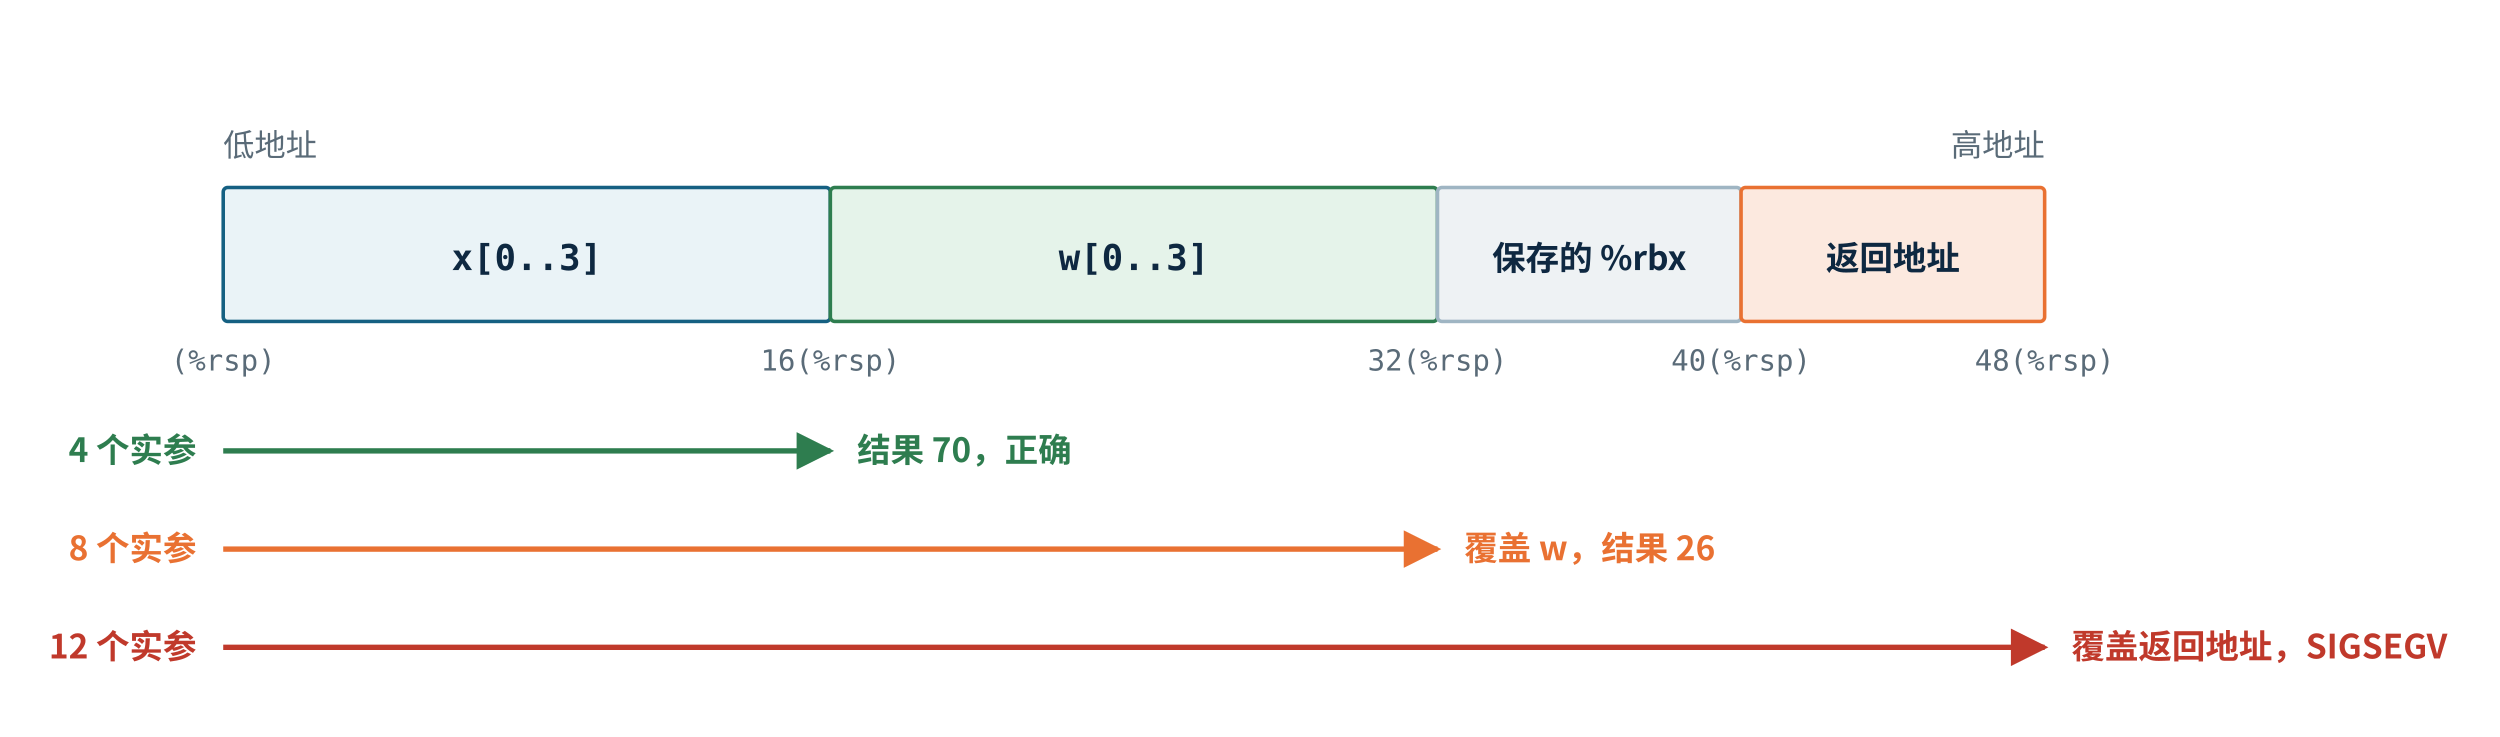
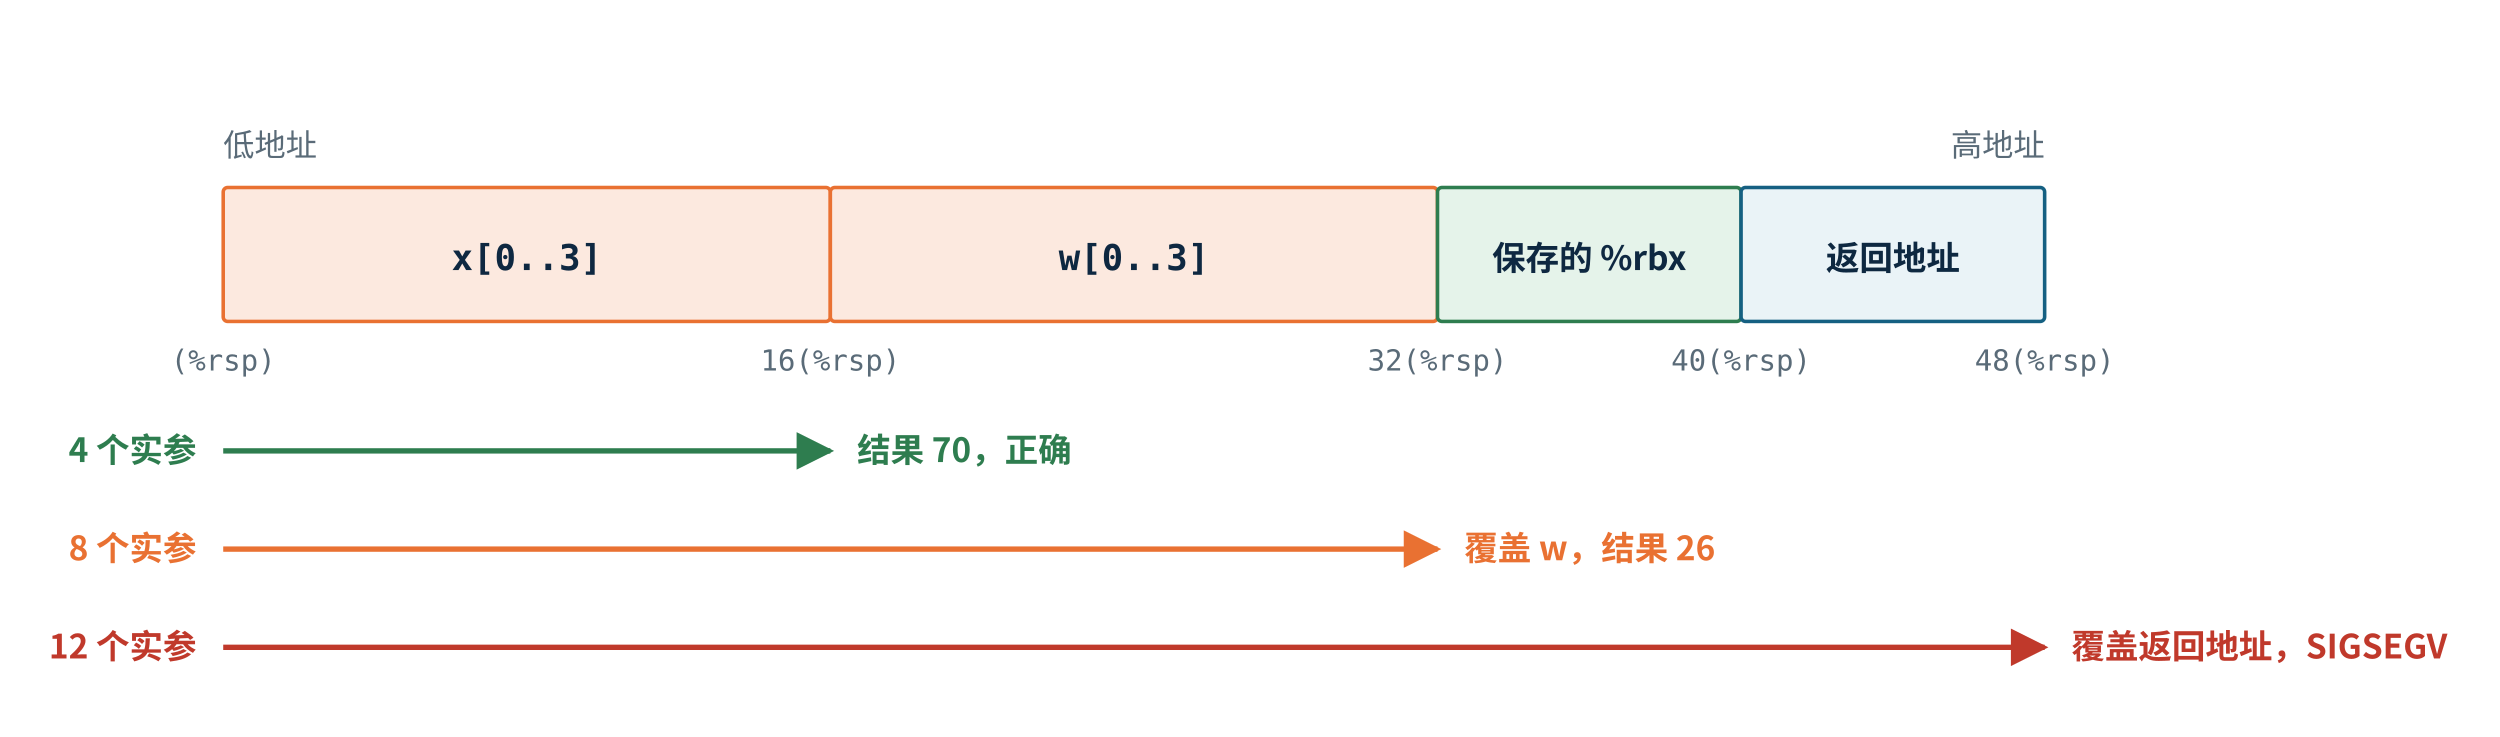
<svg xmlns="http://www.w3.org/2000/svg" viewBox="0 0 1120 330" width="1120" height="330">
  <defs>
    <marker id="ah-156082" viewBox="0 0 10 10" refX="9" refY="5" markerWidth="7" markerHeight="7" orient="auto-start-reverse">
      <path d="M0,0 L10,5 L0,10 z" fill="#156082" />
    </marker>
    <marker id="ah-e97132" viewBox="0 0 10 10" refX="9" refY="5" markerWidth="7" markerHeight="7" orient="auto-start-reverse">
      <path d="M0,0 L10,5 L0,10 z" fill="#e97132" />
    </marker>
    <marker id="ah-0e2841" viewBox="0 0 10 10" refX="9" refY="5" markerWidth="7" markerHeight="7" orient="auto-start-reverse">
      <path d="M0,0 L10,5 L0,10 z" fill="#0e2841" />
    </marker>
    <marker id="ah-2e7d4f" viewBox="0 0 10 10" refX="9" refY="5" markerWidth="7" markerHeight="7" orient="auto-start-reverse">
      <path d="M0,0 L10,5 L0,10 z" fill="#2e7d4f" />
    </marker>
    <marker id="ah-c0392b" viewBox="0 0 10 10" refX="9" refY="5" markerWidth="7" markerHeight="7" orient="auto-start-reverse">
      <path d="M0,0 L10,5 L0,10 z" fill="#c0392b" />
    </marker>
    <marker id="ah-5a6b78" viewBox="0 0 10 10" refX="9" refY="5" markerWidth="7" markerHeight="7" orient="auto-start-reverse">
      <path d="M0,0 L10,5 L0,10 z" fill="#5a6b78" />
    </marker>
    <marker id="ah-9fb5c3" viewBox="0 0 10 10" refX="9" refY="5" markerWidth="7" markerHeight="7" orient="auto-start-reverse">
      <path d="M0,0 L10,5 L0,10 z" fill="#9fb5c3" />
    </marker>
  </defs>
-   <rect x="100.0" y="84.0" width="272.0" height="60.0" rx="2" fill="#eaf3f7" stroke="#156082" stroke-width="1.6" />
+   <rect x="100.0" y="84.0" width="272.0" height="60.0" rx="2" fill="#fce9df" stroke="#e97132" stroke-width="1.6" />
  <text x="236.0" y="121.0" font-family="SFMono-Regular, Menlo, DejaVu Sans Mono, Consolas, monospace" font-size="16" font-weight="bold" fill="#0e2841" text-anchor="middle">x[0..3]</text>
-   <rect x="372.0" y="84.0" width="272.0" height="60.0" rx="2" fill="#e5f3ea" stroke="#2e7d4f" stroke-width="1.6" />
+   <rect x="372.0" y="84.0" width="272.0" height="60.0" rx="2" fill="#fce9df" stroke="#e97132" stroke-width="1.6" />
  <text x="508.0" y="121.0" font-family="SFMono-Regular, Menlo, DejaVu Sans Mono, Consolas, monospace" font-size="16" font-weight="bold" fill="#0e2841" text-anchor="middle">w[0..3]</text>
-   <rect x="644.0" y="84.0" width="136.0" height="60.0" rx="2" fill="#eef2f4" stroke="#9fb5c3" stroke-width="1.6" />
+   <rect x="644.0" y="84.0" width="136.0" height="60.0" rx="2" fill="#e5f3ea" stroke="#2e7d4f" stroke-width="1.6" />
  <text x="712.0" y="121.0" font-family="PingFang SC, Noto Sans CJK SC, Source Han Sans SC, sans-serif" font-size="15" font-weight="bold" fill="#0e2841" text-anchor="middle">保存的 %rbx</text>
-   <rect x="780.0" y="84.0" width="136.0" height="60.0" rx="2" fill="#fce9df" stroke="#e97132" stroke-width="1.6" />
+   <rect x="780.0" y="84.0" width="136.0" height="60.0" rx="2" fill="#eaf3f7" stroke="#156082" stroke-width="1.6" />
  <text x="848.0" y="121.0" font-family="PingFang SC, Noto Sans CJK SC, Source Han Sans SC, sans-serif" font-size="15" font-weight="bold" fill="#0e2841" text-anchor="middle">返回地址</text>
  <text x="100.0" y="166.0" font-family="SFMono-Regular, Menlo, DejaVu Sans Mono, Consolas, monospace" font-size="13" font-weight="normal" fill="#5a6b78" text-anchor="middle">(%rsp)</text>
  <text x="372.0" y="166.0" font-family="SFMono-Regular, Menlo, DejaVu Sans Mono, Consolas, monospace" font-size="13" font-weight="normal" fill="#5a6b78" text-anchor="middle">16(%rsp)</text>
  <text x="644.0" y="166.0" font-family="SFMono-Regular, Menlo, DejaVu Sans Mono, Consolas, monospace" font-size="13" font-weight="normal" fill="#5a6b78" text-anchor="middle">32(%rsp)</text>
  <text x="780.0" y="166.0" font-family="SFMono-Regular, Menlo, DejaVu Sans Mono, Consolas, monospace" font-size="13" font-weight="normal" fill="#5a6b78" text-anchor="middle">40(%rsp)</text>
  <text x="916.0" y="166.0" font-family="SFMono-Regular, Menlo, DejaVu Sans Mono, Consolas, monospace" font-size="13" font-weight="normal" fill="#5a6b78" text-anchor="middle">48(%rsp)</text>
  <text x="100.0" y="70.0" font-family="PingFang SC, Noto Sans CJK SC, Source Han Sans SC, sans-serif" font-size="14" font-weight="normal" fill="#5a6b78" text-anchor="start">低地址</text>
  <text x="916.0" y="70.0" font-family="PingFang SC, Noto Sans CJK SC, Source Han Sans SC, sans-serif" font-size="14" font-weight="normal" fill="#5a6b78" text-anchor="end">高地址</text>
  <text x="88.0" y="207.0" font-family="PingFang SC, Noto Sans CJK SC, Source Han Sans SC, sans-serif" font-size="15" font-weight="bold" fill="#2e7d4f" text-anchor="end">4 个实参</text>
  <line x1="100.0" y1="202.0" x2="372.0" y2="202.0" stroke="#2e7d4f" stroke-width="2.4" marker-end="url(#ah-2e7d4f)" />
  <text x="384.0" y="207.0" font-family="PingFang SC, Noto Sans CJK SC, Source Han Sans SC, sans-serif" font-size="15" font-weight="bold" fill="#2e7d4f" text-anchor="start">结果 70，正确</text>
  <text x="88.0" y="251.0" font-family="PingFang SC, Noto Sans CJK SC, Source Han Sans SC, sans-serif" font-size="15" font-weight="bold" fill="#e97132" text-anchor="end">8 个实参</text>
  <line x1="100.0" y1="246.0" x2="644.0" y2="246.0" stroke="#e97132" stroke-width="2.4" marker-end="url(#ah-e97132)" />
  <text x="656.0" y="251.0" font-family="PingFang SC, Noto Sans CJK SC, Source Han Sans SC, sans-serif" font-size="15" font-weight="bold" fill="#e97132" text-anchor="start">覆盖 w，结果 26</text>
  <text x="88.0" y="295.0" font-family="PingFang SC, Noto Sans CJK SC, Source Han Sans SC, sans-serif" font-size="15" font-weight="bold" fill="#c0392b" text-anchor="end">12 个实参</text>
  <line x1="100.0" y1="290.0" x2="916.0" y2="290.0" stroke="#c0392b" stroke-width="2.4" marker-end="url(#ah-c0392b)" />
  <text x="928.0" y="295.0" font-family="PingFang SC, Noto Sans CJK SC, Source Han Sans SC, sans-serif" font-size="15" font-weight="bold" fill="#c0392b" text-anchor="start">覆盖返回地址，SIGSEGV</text>
</svg>
